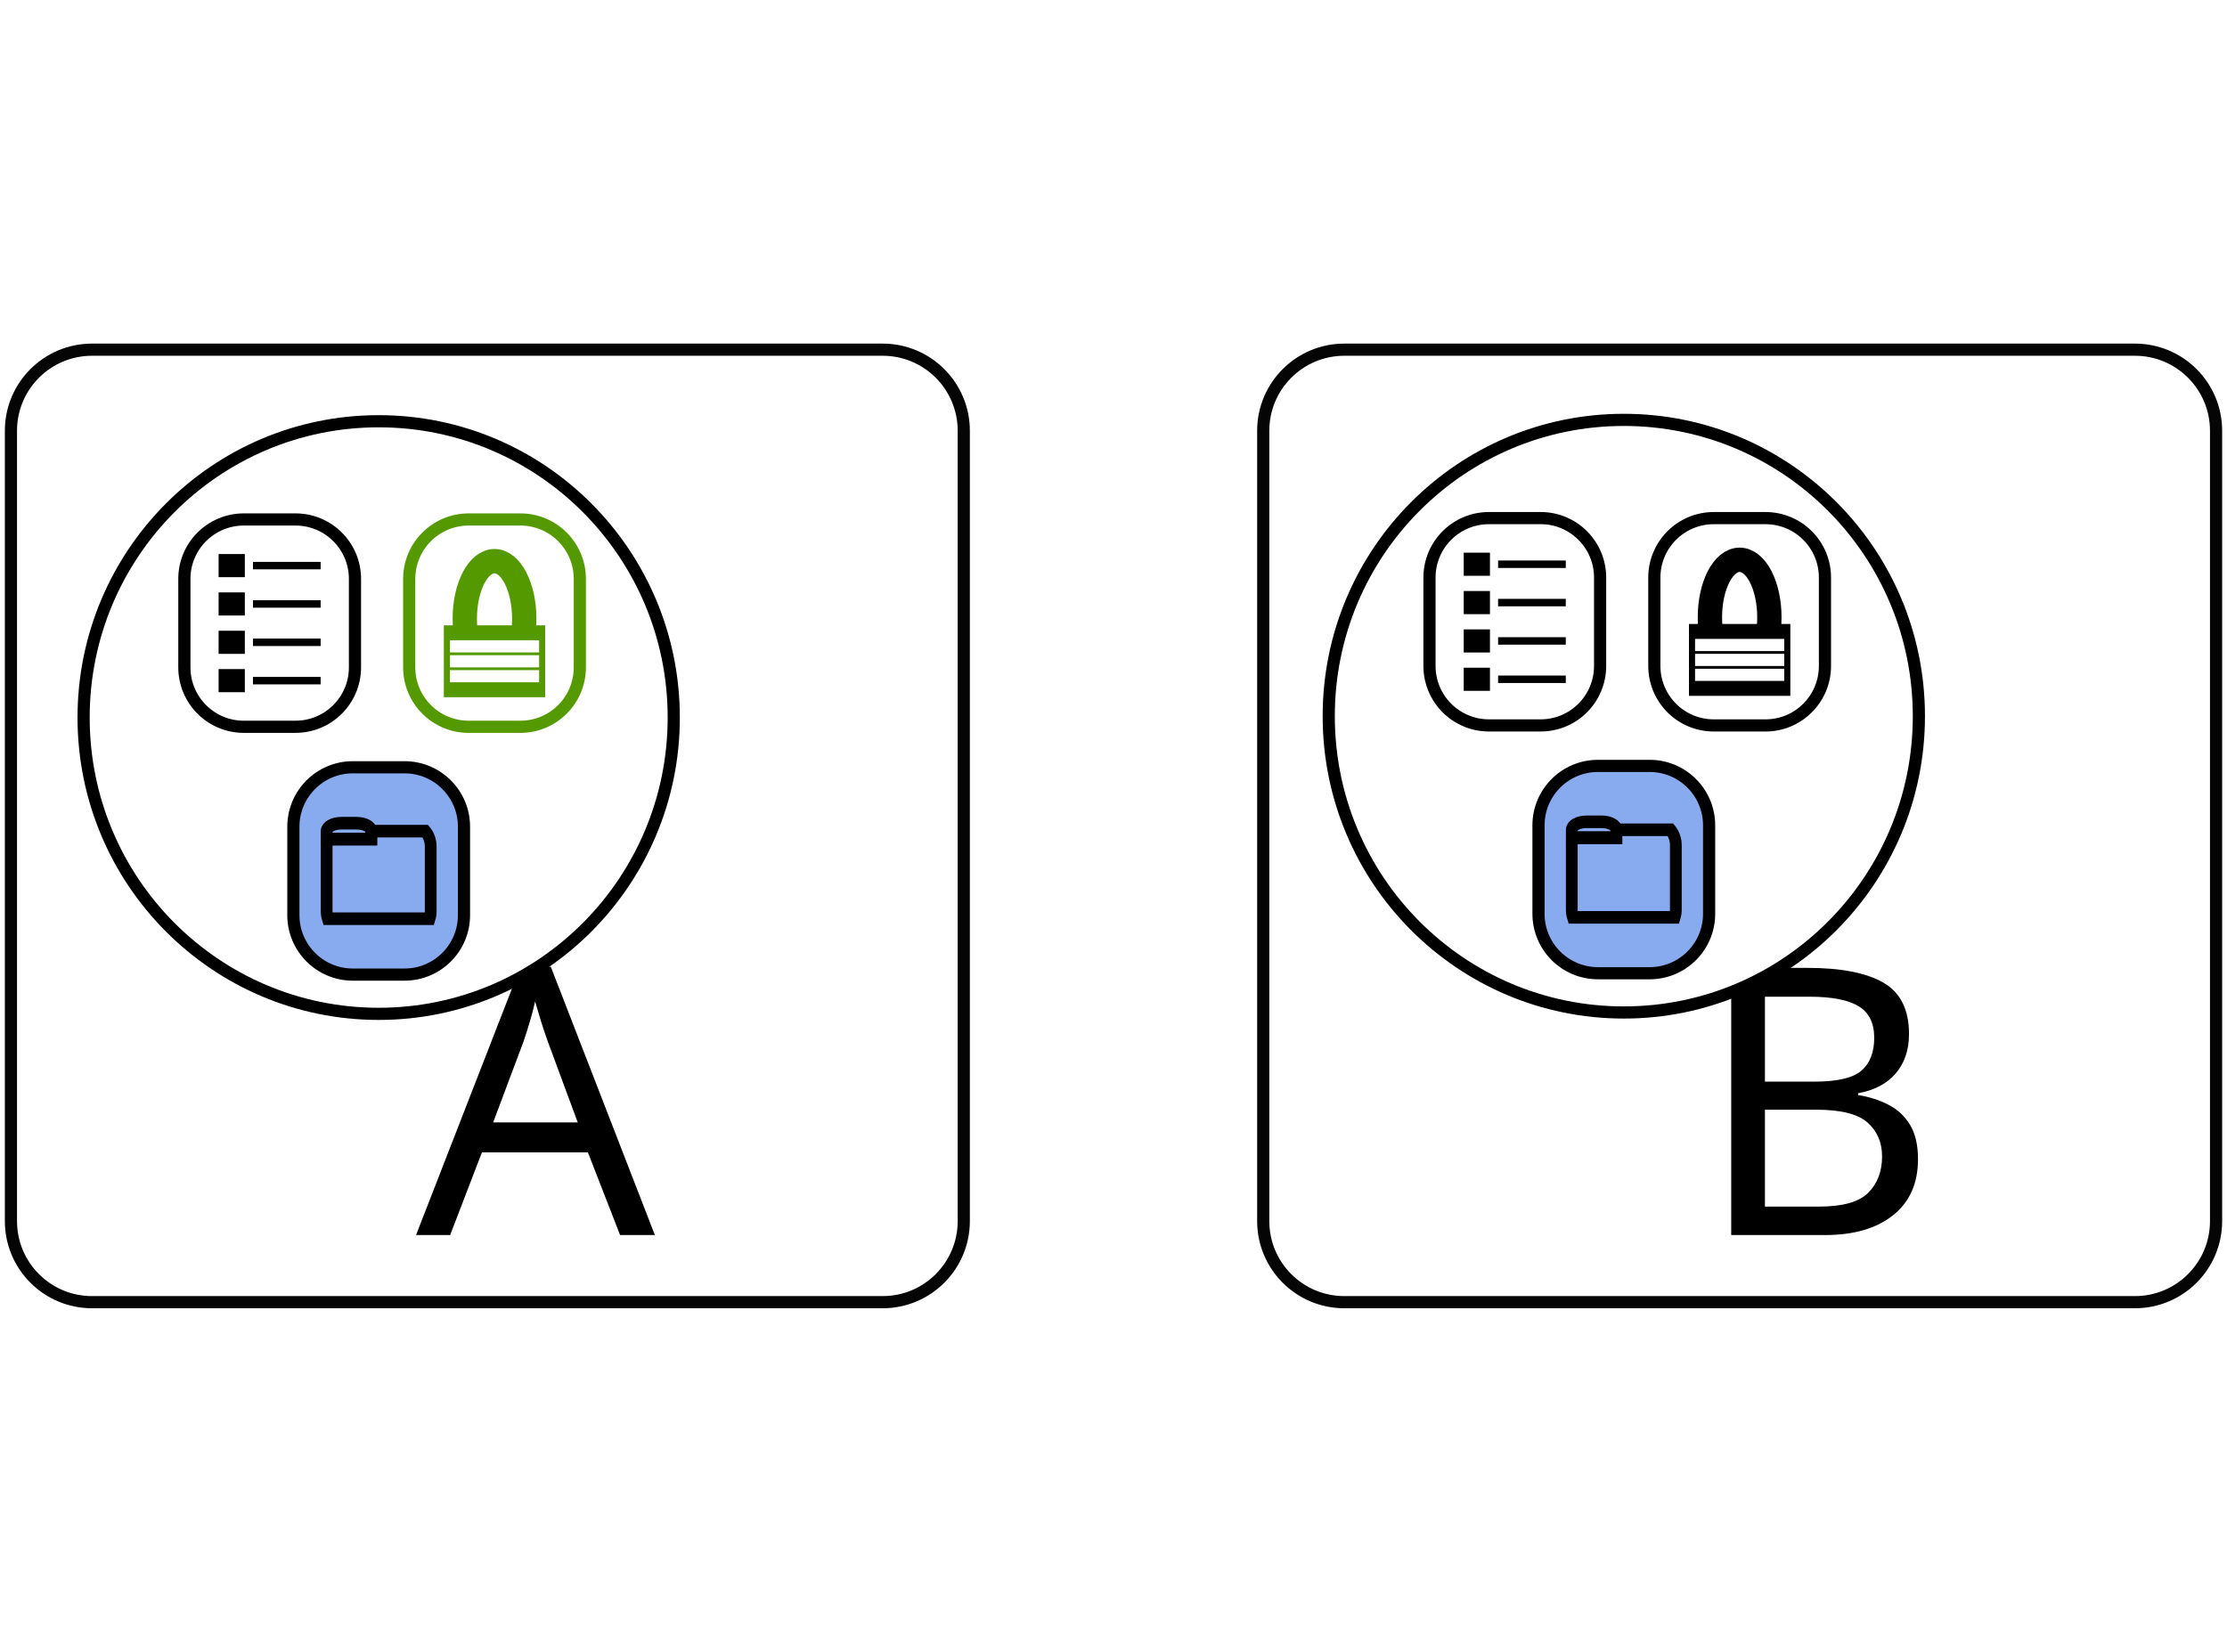
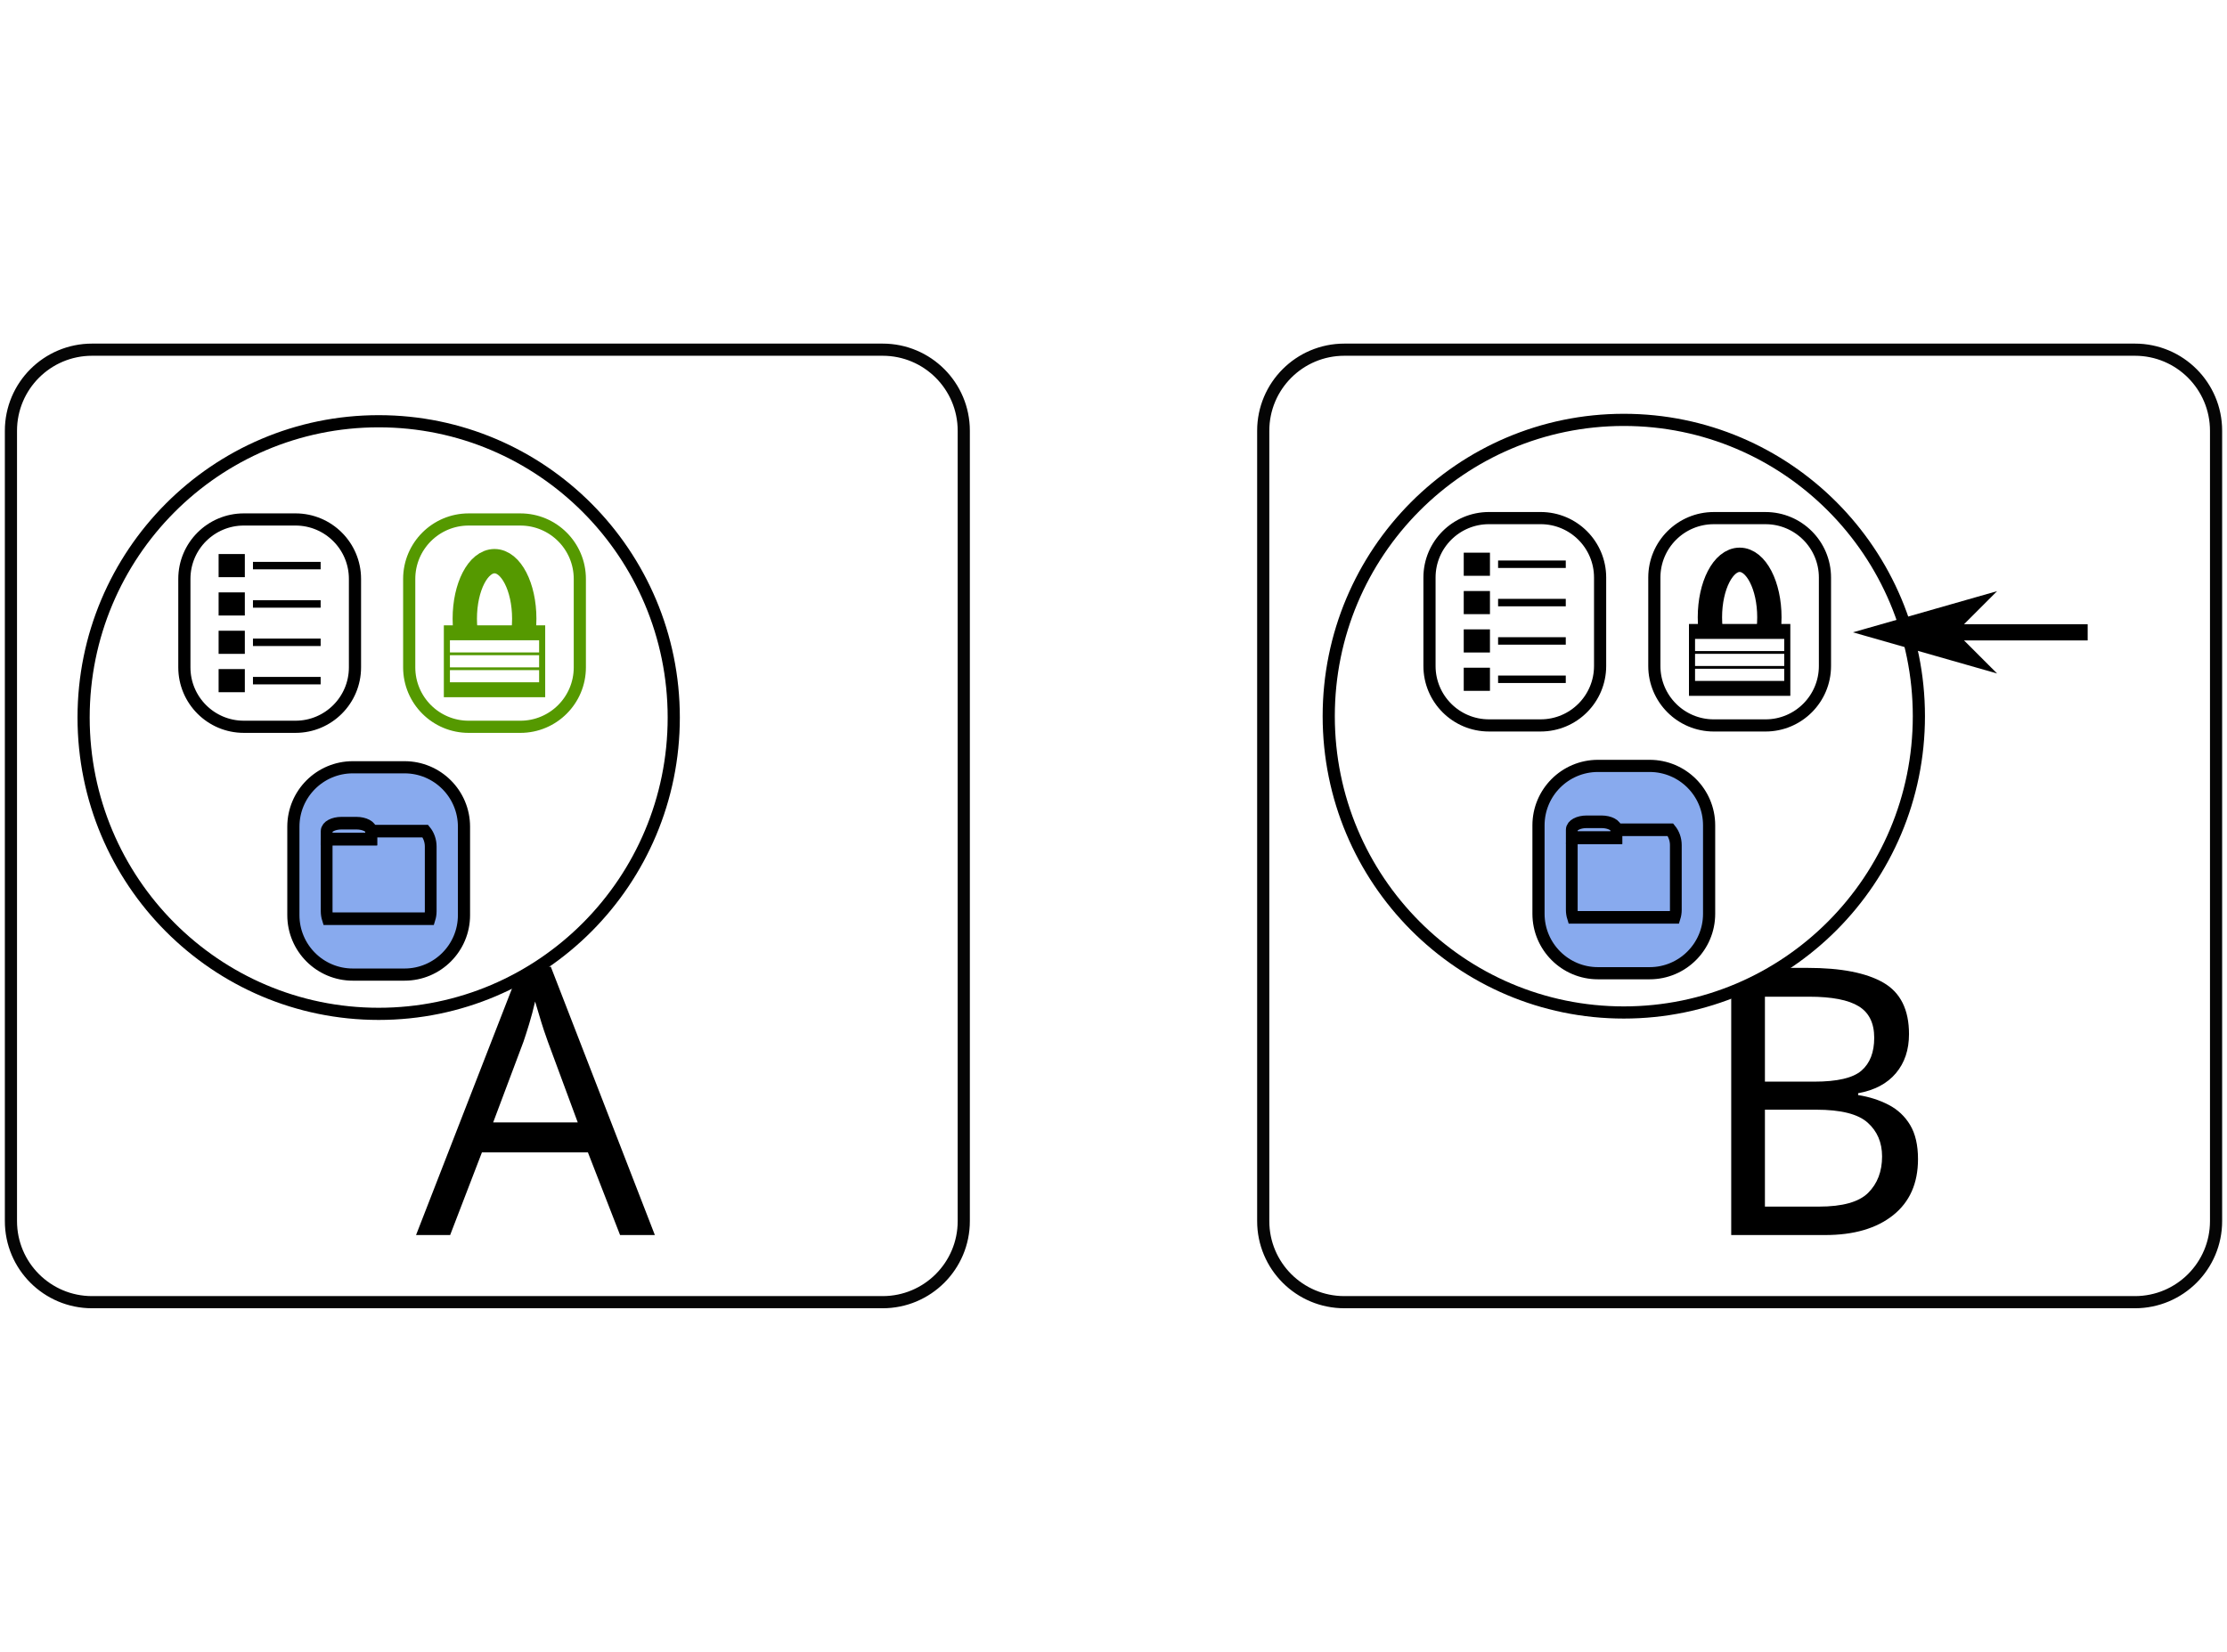
<svg xmlns="http://www.w3.org/2000/svg" xmlns:ns1="http://www.openswatchbook.org/uri/2009/osb" xmlns:xlink="http://www.w3.org/1999/xlink" width="155mm" height="115mm" id="svg5421" version="1.1" viewBox="0 0 549.213 407.48">
  <defs id="defs5423">
    <linearGradient id="linearGradient16622" ns1:paint="solid">
      <stop style="stop-color:#88aaee;stop-opacity:1;" offset="0" id="stop16624" />
    </linearGradient>
    <linearGradient id="linearGradient15492" ns1:paint="solid">
      <stop style="stop-color:#000000;stop-opacity:1;" offset="0" id="stop15494" />
    </linearGradient>
    <linearGradient id="linearGradient15486" ns1:paint="solid">
      <stop style="stop-color:#000000;stop-opacity:1;" offset="0" id="stop15488" />
    </linearGradient>
    <linearGradient id="linearGradient6380" ns1:paint="solid" gradientTransform="matrix(0.00242744,0,0,0.00249266,1316.696,-189.3454)">
      <stop style="stop-color:#000000;stop-opacity:1;" offset="0" id="stop6382" />
    </linearGradient>
    <linearGradient id="linearGradient27637" ns1:paint="solid">
      <stop style="stop-color:#000000;stop-opacity:1;" offset="0" id="stop27639" />
    </linearGradient>
    <linearGradient id="linearGradient25183" ns1:paint="solid">
      <stop style="stop-color:#000000;stop-opacity:1;" offset="0" id="stop25185" />
    </linearGradient>
    <linearGradient id="linearGradient23743" ns1:paint="solid">
      <stop style="stop-color:#000000;stop-opacity:1;" offset="0" id="stop23745" />
    </linearGradient>
    <linearGradient id="linearGradient23686" ns1:paint="solid">
      <stop style="stop-color:#000000;stop-opacity:1;" offset="0" id="stop23688" />
    </linearGradient>
    <linearGradient id="linearGradient23674" ns1:paint="solid">
      <stop style="stop-color:#000000;stop-opacity:1;" offset="0" id="stop23676" />
    </linearGradient>
    <linearGradient id="linearGradient23616" ns1:paint="solid">
      <stop style="stop-color:#000000;stop-opacity:1;" offset="0" id="stop23618" />
    </linearGradient>
    <linearGradient id="linearGradient10726" ns1:paint="solid">
      <stop style="stop-color:#d8e7c4;stop-opacity:1;" offset="0" id="stop10728" />
    </linearGradient>
    <linearGradient id="linearGradient10700" ns1:paint="solid">
      <stop style="stop-color:#d8e7c4;stop-opacity:1;" offset="0" id="stop10702" />
    </linearGradient>
    <linearGradient id="white" ns1:paint="solid" gradientTransform="translate(530.4353,-315.9879)">
      <stop style="stop-color:#ffffff;stop-opacity:1;" offset="0" id="stop10475" />
    </linearGradient>
    <linearGradient id="linearGradient10426" ns1:paint="solid" gradientTransform="matrix(0.3427216,0,0,0.1792132,992.7705,184.803)">
      <stop style="stop-color:#000000;stop-opacity:1;" offset="0" id="stop10428" />
    </linearGradient>
    <linearGradient id="linearGradient10420" ns1:paint="solid">
      <stop style="stop-color:#559900;stop-opacity:1;" offset="0" id="stop10422" />
    </linearGradient>
    <linearGradient id="Black" ns1:paint="solid" gradientTransform="matrix(24.91375,0,0,20.37526,29328.13,-20628.865)">
      <stop style="stop-color:#000000;stop-opacity:1;" offset="0" id="stop10414" />
    </linearGradient>
    <linearGradient id="wood" ns1:paint="solid">
      <stop style="stop-color:#7e3817;stop-opacity:1;" offset="0" id="stop10387" />
    </linearGradient>
    <linearGradient id="grass" ns1:paint="solid">
      <stop style="stop-color:#ddee77;stop-opacity:1;" offset="0" id="stop10379" />
    </linearGradient>
    <linearGradient id="stars" ns1:paint="solid" gradientTransform="translate(125.7135,301.0877)">
      <stop style="stop-color:#e7f6d3;stop-opacity:1;" offset="0" id="stop10371" />
    </linearGradient>
    <linearGradient id="sky" ns1:paint="solid">
      <stop style="stop-color:#88aaee;stop-opacity:1;" offset="0" id="stop10363" />
    </linearGradient>
    <linearGradient id="leaves" ns1:paint="solid">
      <stop style="stop-color:#559900;stop-opacity:1;" offset="0" id="stop10355" />
    </linearGradient>
    <linearGradient xlink:href="#linearGradient10420" id="linearGradient23720" gradientUnits="userSpaceOnUse" gradientTransform="translate(-26.06323,-59.06399)" x1="872.515" y1="-198.936" x2="909.612" y2="-198.936" />
    <linearGradient xlink:href="#linearGradient10420" id="linearGradient7827" gradientUnits="userSpaceOnUse" gradientTransform="translate(-26.06323,-59.06399)" x1="872.515" y1="-198.936" x2="909.612" y2="-198.936" />
    <linearGradient xlink:href="#linearGradient10420" id="linearGradient7833" gradientUnits="userSpaceOnUse" gradientTransform="translate(-26.06323,-59.06399)" x1="872.515" y1="-198.936" x2="909.612" y2="-198.936" />
    <linearGradient xlink:href="#white" id="linearGradient12363" x1="310" y1="-102" x2="370" y2="-102" gradientUnits="userSpaceOnUse" gradientTransform="matrix(0.3665991,0,0,0.3682225,556.2806,-120.9804)" />
    <linearGradient xlink:href="#white" id="linearGradient12371" x1="310" y1="-92" x2="370" y2="-92" gradientUnits="userSpaceOnUse" gradientTransform="matrix(0.3665991,0,0,0.3682225,556.2806,-120.9804)" />
    <linearGradient xlink:href="#white" id="linearGradient12379" x1="310" y1="-82" x2="370" y2="-82" gradientUnits="userSpaceOnUse" gradientTransform="matrix(0.3665991,0,0,0.3682225,556.2806,-120.9804)" />
    <linearGradient xlink:href="#linearGradient6380" id="linearGradient12424" gradientTransform="matrix(1,0,0,1.166667,-310,-22.50802)" gradientUnits="userSpaceOnUse" />
    <linearGradient xlink:href="#linearGradient6380" id="linearGradient12440" gradientTransform="matrix(1,0,0,0.5,2474.8,-637.1454)" gradientUnits="userSpaceOnUse" />
    <linearGradient xlink:href="#white" id="linearGradient21286" gradientTransform="matrix(0.01877575,0,0,0.01911585,682.6579,37.43091)" gradientUnits="userSpaceOnUse" />
    <linearGradient xlink:href="#white" id="linearGradient15457" gradientUnits="userSpaceOnUse" gradientTransform="matrix(0.01877575,0,0,0.01911585,989.7258,37.09363)" />
    <linearGradient xlink:href="#white" id="linearGradient15459" gradientUnits="userSpaceOnUse" x1="310" y1="-102" x2="370" y2="-102" gradientTransform="matrix(0.3665991,0,0,0.3682225,863.3485,-121.3176)" />
    <linearGradient xlink:href="#white" id="linearGradient15461" gradientUnits="userSpaceOnUse" x1="310" y1="-92" x2="370" y2="-92" gradientTransform="matrix(0.3665991,0,0,0.3682225,863.3485,-121.3176)" />
    <linearGradient xlink:href="#white" id="linearGradient15463" gradientUnits="userSpaceOnUse" x1="310" y1="-82" x2="370" y2="-82" gradientTransform="matrix(0.3665991,0,0,0.3682225,863.3485,-121.3176)" />
    <linearGradient xlink:href="#linearGradient6380" id="linearGradient15465" gradientUnits="userSpaceOnUse" gradientTransform="matrix(1,0,0,1.166667,-310,-22.50802)" />
    <linearGradient xlink:href="#linearGradient6380" id="linearGradient15467" gradientUnits="userSpaceOnUse" gradientTransform="matrix(1,0,0,0.5,2474.8,-637.1454)" />
    <linearGradient xlink:href="#leaves" id="linearGradient15469" gradientTransform="matrix(0.9871643,0,0,0.9870729,3508.595,-859.113)" gradientUnits="userSpaceOnUse" />
    <linearGradient xlink:href="#leaves" id="linearGradient15482" gradientTransform="matrix(0.05055864,0,0,0.05124276,1013.282,-226.7142)" gradientUnits="userSpaceOnUse" />
    <linearGradient xlink:href="#leaves" id="linearGradient15484" gradientTransform="matrix(0.05055864,0,0,0.05124276,1013.282,-226.7142)" gradientUnits="userSpaceOnUse" />
    <linearGradient xlink:href="#leaves" id="linearGradient15490" x1="666.298" y1="-155.389" x2="691.58" y2="-155.389" gradientUnits="userSpaceOnUse" gradientTransform="matrix(0.9871643,0,0,0.9870729,10.69952,-1.476792)" />
    <linearGradient xlink:href="#sky" id="linearGradient15496" x1="627.188" y1="-102.995" x2="672.812" y2="-102.995" gradientUnits="userSpaceOnUse" gradientTransform="matrix(0.9871643,0,0,0.9870729,10.69952,-1.476792)" />
    <linearGradient xlink:href="#sky" id="linearGradient16626" x1="938.249" y1="-103.337" x2="983.872" y2="-103.337" gradientUnits="userSpaceOnUse" gradientTransform="matrix(0.9871643,0,0,0.9870729,10.69952,-1.476792)" />
+     <marker orient="auto" refY="0" refX="0" id="Arrow1Mstart" style="overflow:visible">
+       <path id="path15686" d="M 0,0 5,-5 -12.5,0 5,5 0,0 Z" style="fill:#000000;fill-opacity:1;fill-rule:evenodd;stroke:#000000;stroke-width:1pt;stroke-opacity:1" transform="matrix(0.4,0,0,0.4,4,0)" />
+     </marker>
  </defs>
  <g id="layer1" transform="translate(-558.968,317.9803)">
    <rect style="opacity:0.98;fill:none;fill-opacity:1;stroke:#000000;stroke-width:3;stroke-miterlimit:4;stroke-dasharray:none;stroke-dashoffset:0;stroke-opacity:1" id="rect23741" width="234.984" height="234.962" x="561.665" y="-231.721" rx="20" ry="20" />
    <rect ry="20" rx="20" y="-231.721" x="870.5" height="234.962" width="234.984" id="rect4249" style="opacity:0.98;fill:none;fill-opacity:1;stroke:#000000;stroke-width:3;stroke-miterlimit:4;stroke-dasharray:none;stroke-dashoffset:0;stroke-opacity:1" />
    <text xml:space="preserve" style="font-style:normal;font-weight:normal;font-size:92.311px;line-height:125%;font-family:Sans;text-align:center;letter-spacing:0px;word-spacing:0px;text-anchor:middle;fill:#000000;fill-opacity:1;stroke:none;stroke-width:1px;stroke-linecap:butt;stroke-linejoin:miter;stroke-opacity:1" x="751.038" y="-13.322" id="text4255" transform="scale(1.000046,0.9999537)">
      <tspan id="tspan4257" x="751.038" y="-13.322">A</tspan>
    </text>
    <text id="text4259" y="-13.322" x="1066.916" style="font-style:normal;font-variant:normal;font-weight:normal;font-stretch:normal;font-size:92.311px;line-height:125%;font-family:Sans;-inkscape-font-specification:'Sans, Normal';text-align:center;letter-spacing:0px;word-spacing:0px;writing-mode:lr-tb;text-anchor:middle;fill:#000000;fill-opacity:1;stroke:none;stroke-width:1px;stroke-linecap:butt;stroke-linejoin:miter;stroke-opacity:1" xml:space="preserve" transform="scale(1.000046,0.9999537)">
      <tspan id="tspan4263" x="1066.916" y="-13.322">B</tspan>
    </text>
    <ellipse style="fill:url(#linearGradient21286);fill-opacity:1;stroke:url(#linearGradient6380);stroke-width:3;stroke-miterlimit:4;stroke-dasharray:none;stroke-dashoffset:0;stroke-opacity:1" id="path12126" cx="652.356" cy="-140.976" rx="72.77" ry="73.092" />
    <rect style="fill:none;fill-opacity:1;stroke:url(#linearGradient6380);stroke-width:3;stroke-miterlimit:4;stroke-dasharray:none;stroke-dashoffset:0;stroke-opacity:1" id="rect10724" width="42.076" height="51.142" x="604.435" y="-189.839" rx="14.66" ry="14.66" />
    <g id="g10766" transform="matrix(0.3338263,0,0,0.2945526,275.1836,-162.1576)">
      <g transform="translate(86.97413,176.5746)" id="g10744">
        <rect style="fill:url(#linearGradient6380);fill-opacity:1;stroke:url(#linearGradient6380);stroke-width:9.367;stroke-miterlimit:4;stroke-dasharray:none;stroke-dashoffset:0;stroke-opacity:1" id="rect10732" width="10" height="10" x="929.307" y="-140.568" />
        <path style="fill:none;fill-rule:evenodd;stroke:#000000;stroke-width:6.245;stroke-linecap:butt;stroke-linejoin:miter;stroke-miterlimit:4;stroke-dasharray:none;stroke-opacity:1" d="m 950,-135.568 50,0" id="path10742" />
      </g>
      <g id="g10748" transform="translate(86.97413,144.4598)">
        <rect y="-140.568" x="929.307" height="10" width="10" id="rect10750" style="fill:url(#linearGradient6380);fill-opacity:1;stroke:url(#linearGradient6380);stroke-width:9.367;stroke-miterlimit:4;stroke-dasharray:none;stroke-dashoffset:0;stroke-opacity:1" />
        <path id="path10752" d="m 950,-135.568 50,0" style="fill:none;fill-rule:evenodd;stroke:#000000;stroke-width:6.245;stroke-linecap:butt;stroke-linejoin:miter;stroke-miterlimit:4;stroke-dasharray:none;stroke-opacity:1" />
      </g>
      <g transform="translate(86.97413,112.345)" id="g10754">
        <rect style="fill:url(#linearGradient6380);fill-opacity:1;stroke:url(#linearGradient6380);stroke-width:9.367;stroke-miterlimit:4;stroke-dasharray:none;stroke-dashoffset:0;stroke-opacity:1" id="rect10756" width="10" height="10" x="929.307" y="-140.568" />
        <path style="fill:none;fill-rule:evenodd;stroke:#000000;stroke-width:6.245;stroke-linecap:butt;stroke-linejoin:miter;stroke-miterlimit:4;stroke-dasharray:none;stroke-opacity:1" d="m 950,-135.568 50,0" id="path10758" />
      </g>
      <g id="g10760" transform="translate(86.97413,80.23023)">
        <rect y="-140.568" x="929.307" height="10" width="10" id="rect10762" style="fill:url(#linearGradient6380);fill-opacity:1;stroke:url(#linearGradient6380);stroke-width:9.367;stroke-miterlimit:4;stroke-dasharray:none;stroke-dashoffset:0;stroke-opacity:1" />
        <path id="path10764" d="m 950,-135.568 50,0" style="fill:none;fill-rule:evenodd;stroke:#000000;stroke-width:6.245;stroke-linecap:butt;stroke-linejoin:miter;stroke-miterlimit:4;stroke-dasharray:none;stroke-opacity:1" />
      </g>
    </g>
    <rect style="fill:url(#linearGradient15490);fill-opacity:1;stroke:url(#linearGradient15484);stroke-width:3;stroke-miterlimit:4;stroke-dasharray:none;stroke-dashoffset:0;stroke-opacity:1" id="rect12349" width="21.996" height="14.729" x="669.926" y="-162.221" />
    <rect style="fill:none;fill-opacity:1;stroke:url(#linearGradient15482);stroke-width:6;stroke-miterlimit:4;stroke-dasharray:none;stroke-dashoffset:0;stroke-opacity:1" id="rect12351" width="14.664" height="28.379" x="673.592" y="-179.554" ry="25" rx="25" />
    <path style="fill:none;fill-rule:evenodd;stroke:url(#linearGradient12363);stroke-width:3;stroke-linecap:butt;stroke-linejoin:miter;stroke-miterlimit:4;stroke-dasharray:none;stroke-opacity:1" d="m 669.926,-158.539 21.996,0" id="path12357" />
    <path style="fill:none;fill-rule:evenodd;stroke:url(#linearGradient12371);stroke-width:3;stroke-linecap:butt;stroke-linejoin:miter;stroke-miterlimit:4;stroke-dasharray:none;stroke-opacity:1" d="m 669.926,-154.857 21.996,0" id="path12365" />
    <path style="fill:none;fill-rule:evenodd;stroke:url(#linearGradient12379);stroke-width:3;stroke-linecap:butt;stroke-linejoin:miter;stroke-miterlimit:4;stroke-dasharray:none;stroke-opacity:1" d="m 669.926,-151.175 21.996,0" id="path12373" />
    <rect ry="14.66" rx="14.66" y="-189.836" x="659.886" height="51.142" width="42.076" id="rect12347" style="fill:none;fill-opacity:1;stroke:url(#linearGradient15469);stroke-width:3;stroke-miterlimit:4;stroke-dasharray:none;stroke-dashoffset:0;stroke-opacity:1" />
    <rect ry="14.66" rx="14.66" y="-128.711" x="631.318" height="51.142" width="42.076" id="rect12418" style="fill:url(#linearGradient15496);fill-opacity:1;stroke:url(#linearGradient6380);stroke-width:3;stroke-miterlimit:4;stroke-dasharray:none;stroke-dashoffset:0;stroke-opacity:1" />
    <g id="g12470" transform="matrix(0.3665991,0,0,0.3927219,643.1914,-133.7726)">
      <path id="rect12422" transform="translate(447.4666,-227.0481)" d="m -427.467,280.049 0,5 -29.238,0 c -0.488,1.464 -0.762,3.028 -0.762,4.66 l 0,40.68 c 0,1.633 0.275,3.195 0.764,4.66 l 68.473,0 c 0.488,-1.465 0.764,-3.027 0.764,-4.66 l 0,-40.68 c 0,-3.712 -1.377,-7.083 -3.635,-9.66 l -36.365,0 z" style="fill:none;fill-opacity:1;stroke:url(#linearGradient12424);stroke-width:7.906;stroke-miterlimit:4;stroke-dasharray:none;stroke-dashoffset:0;stroke-opacity:1" />
      <path id="rect12432" d="m -4.0000001e-6,48 c -5.54,0 -10,2.23 -10,5 l 0,5 10,0 10,0 10,0 0,-5 c 0,-2.77 -4.46,-5 -10,-5 l -10,0 z" style="fill:none;fill-opacity:1;stroke:url(#linearGradient12440);stroke-width:7.906;stroke-miterlimit:4;stroke-dasharray:none;stroke-dashoffset:0;stroke-opacity:1" />
    </g>
    <ellipse ry="73.092" rx="72.77" cy="-141.313" cx="959.424" id="ellipse15405" style="fill:url(#linearGradient15457);fill-opacity:1;stroke:url(#linearGradient6380);stroke-width:3;stroke-miterlimit:4;stroke-dasharray:none;stroke-dashoffset:0;stroke-opacity:1" />
    <rect ry="14.66" rx="14.66" y="-190.176" x="911.503" height="51.142" width="42.076" id="rect15407" style="fill:none;fill-opacity:1;stroke:url(#linearGradient6380);stroke-width:3;stroke-miterlimit:4;stroke-dasharray:none;stroke-dashoffset:0;stroke-opacity:1" />
    <g transform="matrix(0.3338263,0,0,0.2945526,582.2515,-162.4949)" id="g15409">
      <g id="g15411" transform="translate(86.97413,176.5746)">
        <rect y="-140.568" x="929.307" height="10" width="10" id="rect15413" style="fill:url(#linearGradient6380);fill-opacity:1;stroke:url(#linearGradient6380);stroke-width:9.367;stroke-miterlimit:4;stroke-dasharray:none;stroke-dashoffset:0;stroke-opacity:1" />
        <path id="path15415" d="m 950,-135.568 50,0" style="fill:none;fill-rule:evenodd;stroke:#000000;stroke-width:6.245;stroke-linecap:butt;stroke-linejoin:miter;stroke-miterlimit:4;stroke-dasharray:none;stroke-opacity:1" />
      </g>
      <g transform="translate(86.97413,144.4598)" id="g15417">
        <rect style="fill:url(#linearGradient6380);fill-opacity:1;stroke:url(#linearGradient6380);stroke-width:9.367;stroke-miterlimit:4;stroke-dasharray:none;stroke-dashoffset:0;stroke-opacity:1" id="rect15419" width="10" height="10" x="929.307" y="-140.568" />
        <path style="fill:none;fill-rule:evenodd;stroke:#000000;stroke-width:6.245;stroke-linecap:butt;stroke-linejoin:miter;stroke-miterlimit:4;stroke-dasharray:none;stroke-opacity:1" d="m 950,-135.568 50,0" id="path15421" />
      </g>
      <g id="g15423" transform="translate(86.97413,112.345)">
        <rect y="-140.568" x="929.307" height="10" width="10" id="rect15425" style="fill:url(#linearGradient6380);fill-opacity:1;stroke:url(#linearGradient6380);stroke-width:9.367;stroke-miterlimit:4;stroke-dasharray:none;stroke-dashoffset:0;stroke-opacity:1" />
        <path id="path15427" d="m 950,-135.568 50,0" style="fill:none;fill-rule:evenodd;stroke:#000000;stroke-width:6.245;stroke-linecap:butt;stroke-linejoin:miter;stroke-miterlimit:4;stroke-dasharray:none;stroke-opacity:1" />
      </g>
      <g transform="translate(86.97413,80.23023)" id="g15429">
        <rect style="fill:url(#linearGradient6380);fill-opacity:1;stroke:url(#linearGradient6380);stroke-width:9.367;stroke-miterlimit:4;stroke-dasharray:none;stroke-dashoffset:0;stroke-opacity:1" id="rect15431" width="10" height="10" x="929.307" y="-140.568" />
        <path style="fill:none;fill-rule:evenodd;stroke:#000000;stroke-width:6.245;stroke-linecap:butt;stroke-linejoin:miter;stroke-miterlimit:4;stroke-dasharray:none;stroke-opacity:1" d="m 950,-135.568 50,0" id="path15433" />
      </g>
    </g>
    <rect y="-162.559" x="976.994" height="14.729" width="21.996" id="rect15437" style="fill:#000000;fill-opacity:1;stroke:#000000;stroke-width:3;stroke-miterlimit:4;stroke-dasharray:none;stroke-dashoffset:0;stroke-opacity:1" />
    <rect rx="25" ry="25" y="-179.891" x="980.66" height="28.379" width="14.664" id="rect15439" style="fill:none;fill-opacity:1;stroke:#000000;stroke-width:6;stroke-miterlimit:4;stroke-dasharray:none;stroke-dashoffset:0;stroke-opacity:1" />
    <path id="path15441" d="m 976.994,-158.876 21.996,0" style="fill:none;fill-rule:evenodd;stroke:url(#linearGradient15459);stroke-width:3;stroke-linecap:butt;stroke-linejoin:miter;stroke-miterlimit:4;stroke-dasharray:none;stroke-opacity:1" />
    <path id="path15443" d="m 976.994,-155.194 21.996,0" style="fill:none;fill-rule:evenodd;stroke:url(#linearGradient15461);stroke-width:3;stroke-linecap:butt;stroke-linejoin:miter;stroke-miterlimit:4;stroke-dasharray:none;stroke-opacity:1" />
    <path id="path15445" d="m 976.994,-151.512 21.996,0" style="fill:none;fill-rule:evenodd;stroke:url(#linearGradient15463);stroke-width:3;stroke-linecap:butt;stroke-linejoin:miter;stroke-miterlimit:4;stroke-dasharray:none;stroke-opacity:1" />
    <rect style="fill:none;fill-opacity:1;stroke:#000000;stroke-width:3;stroke-miterlimit:4;stroke-dasharray:none;stroke-dashoffset:0;stroke-opacity:1" id="rect15447" width="42.076" height="51.142" x="966.954" y="-190.173" rx="14.66" ry="14.66" />
    <rect style="fill:url(#linearGradient16626);fill-opacity:1;stroke:url(#linearGradient6380);stroke-width:3;stroke-miterlimit:4;stroke-dasharray:none;stroke-dashoffset:0;stroke-opacity:1" id="rect15449" width="42.076" height="51.142" x="938.386" y="-129.048" rx="14.66" ry="14.66" />
    <g transform="matrix(0.3665991,0,0,0.3927219,950.2593,-134.1099)" id="g15451">
      <path style="fill:none;fill-opacity:1;stroke:url(#linearGradient15465);stroke-width:7.906;stroke-miterlimit:4;stroke-dasharray:none;stroke-dashoffset:0;stroke-opacity:1" d="m -427.467,280.049 0,5 -29.238,0 c -0.488,1.464 -0.762,3.028 -0.762,4.66 l 0,40.68 c 0,1.633 0.275,3.195 0.764,4.66 l 68.473,0 c 0.488,-1.465 0.764,-3.027 0.764,-4.66 l 0,-40.68 c 0,-3.712 -1.377,-7.083 -3.635,-9.66 l -36.365,0 z" transform="translate(447.4666,-227.0481)" id="path15453" />
      <path style="fill:none;fill-opacity:1;stroke:url(#linearGradient15467);stroke-width:7.906;stroke-miterlimit:4;stroke-dasharray:none;stroke-dashoffset:0;stroke-opacity:1" d="m -4.0000001e-6,48 c -5.54,0 -10,2.23 -10,5 l 0,5 10,0 10,0 10,0 0,-5 c 0,-2.77 -4.46,-5 -10,-5 l -10,0 z" id="path15455" />
    </g>
+     <path style="fill:none;fill-rule:evenodd;stroke:#000000;stroke-width:4;stroke-linecap:butt;stroke-linejoin:miter;stroke-miterlimit:4;stroke-dasharray:none;stroke-opacity:1;marker-start:url(#Arrow1Mstart)" d="m 1023.82,-162 50,0" id="path28661" />
  </g>
</svg>
